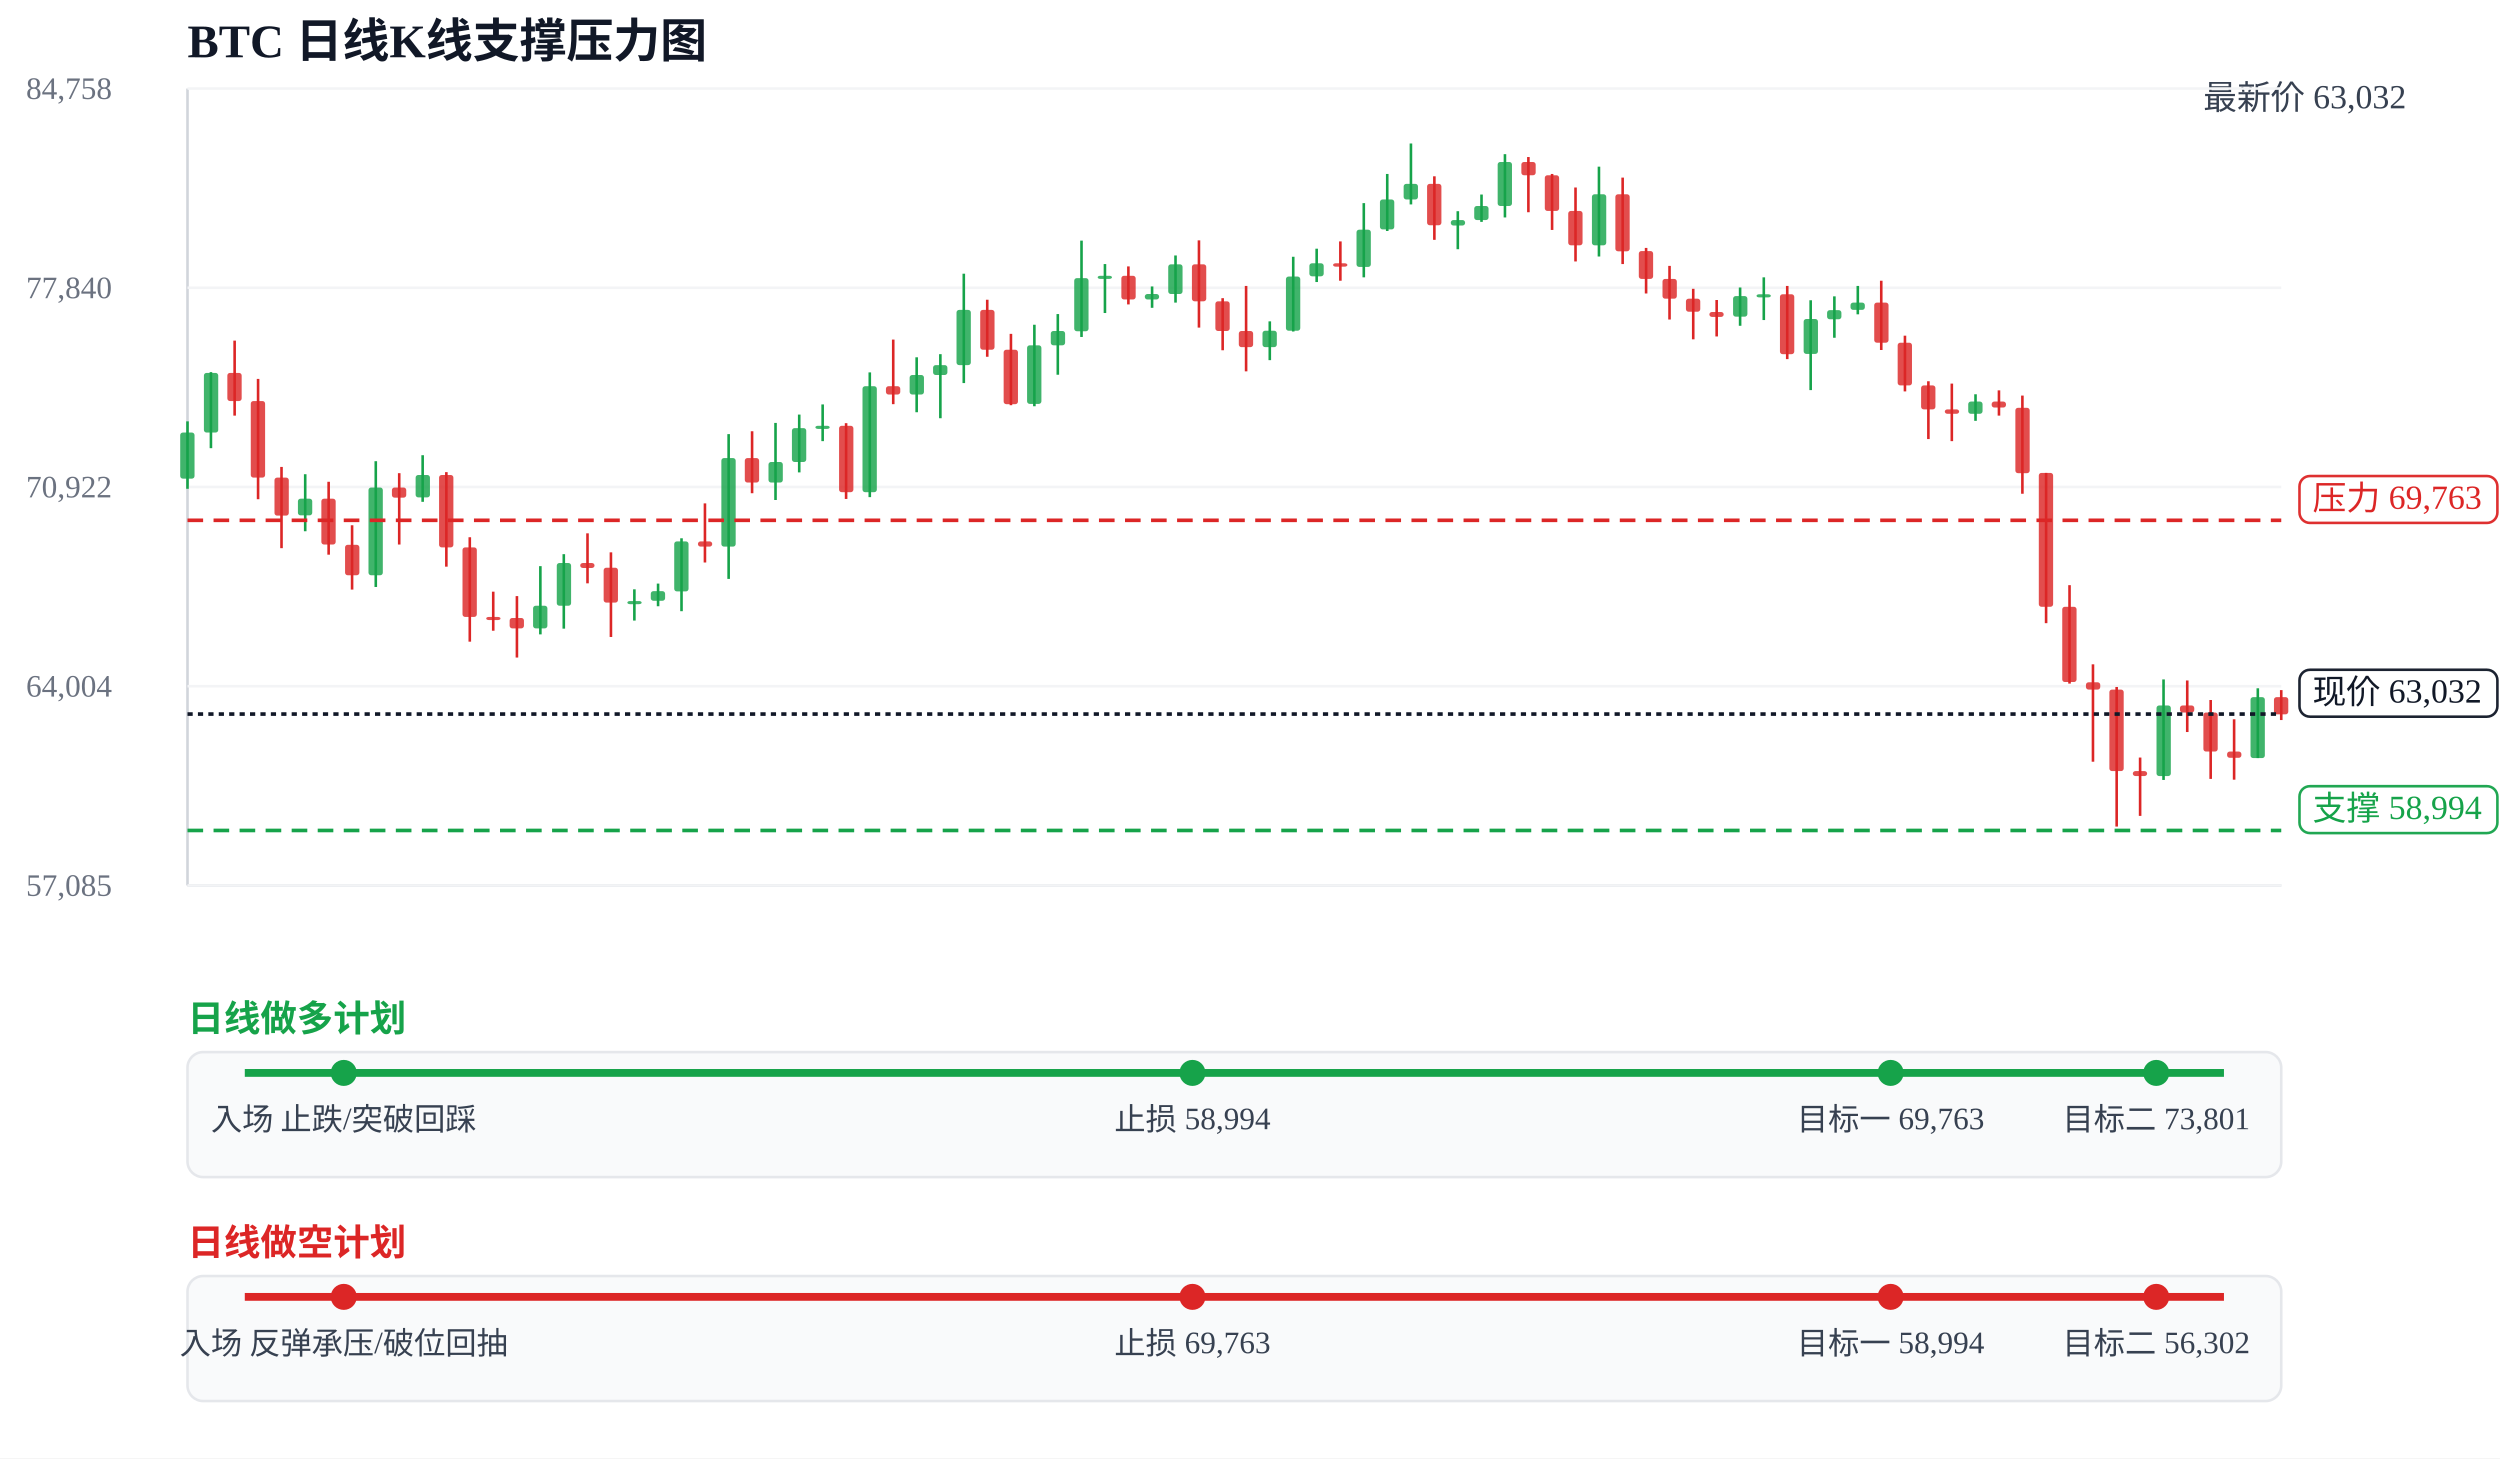
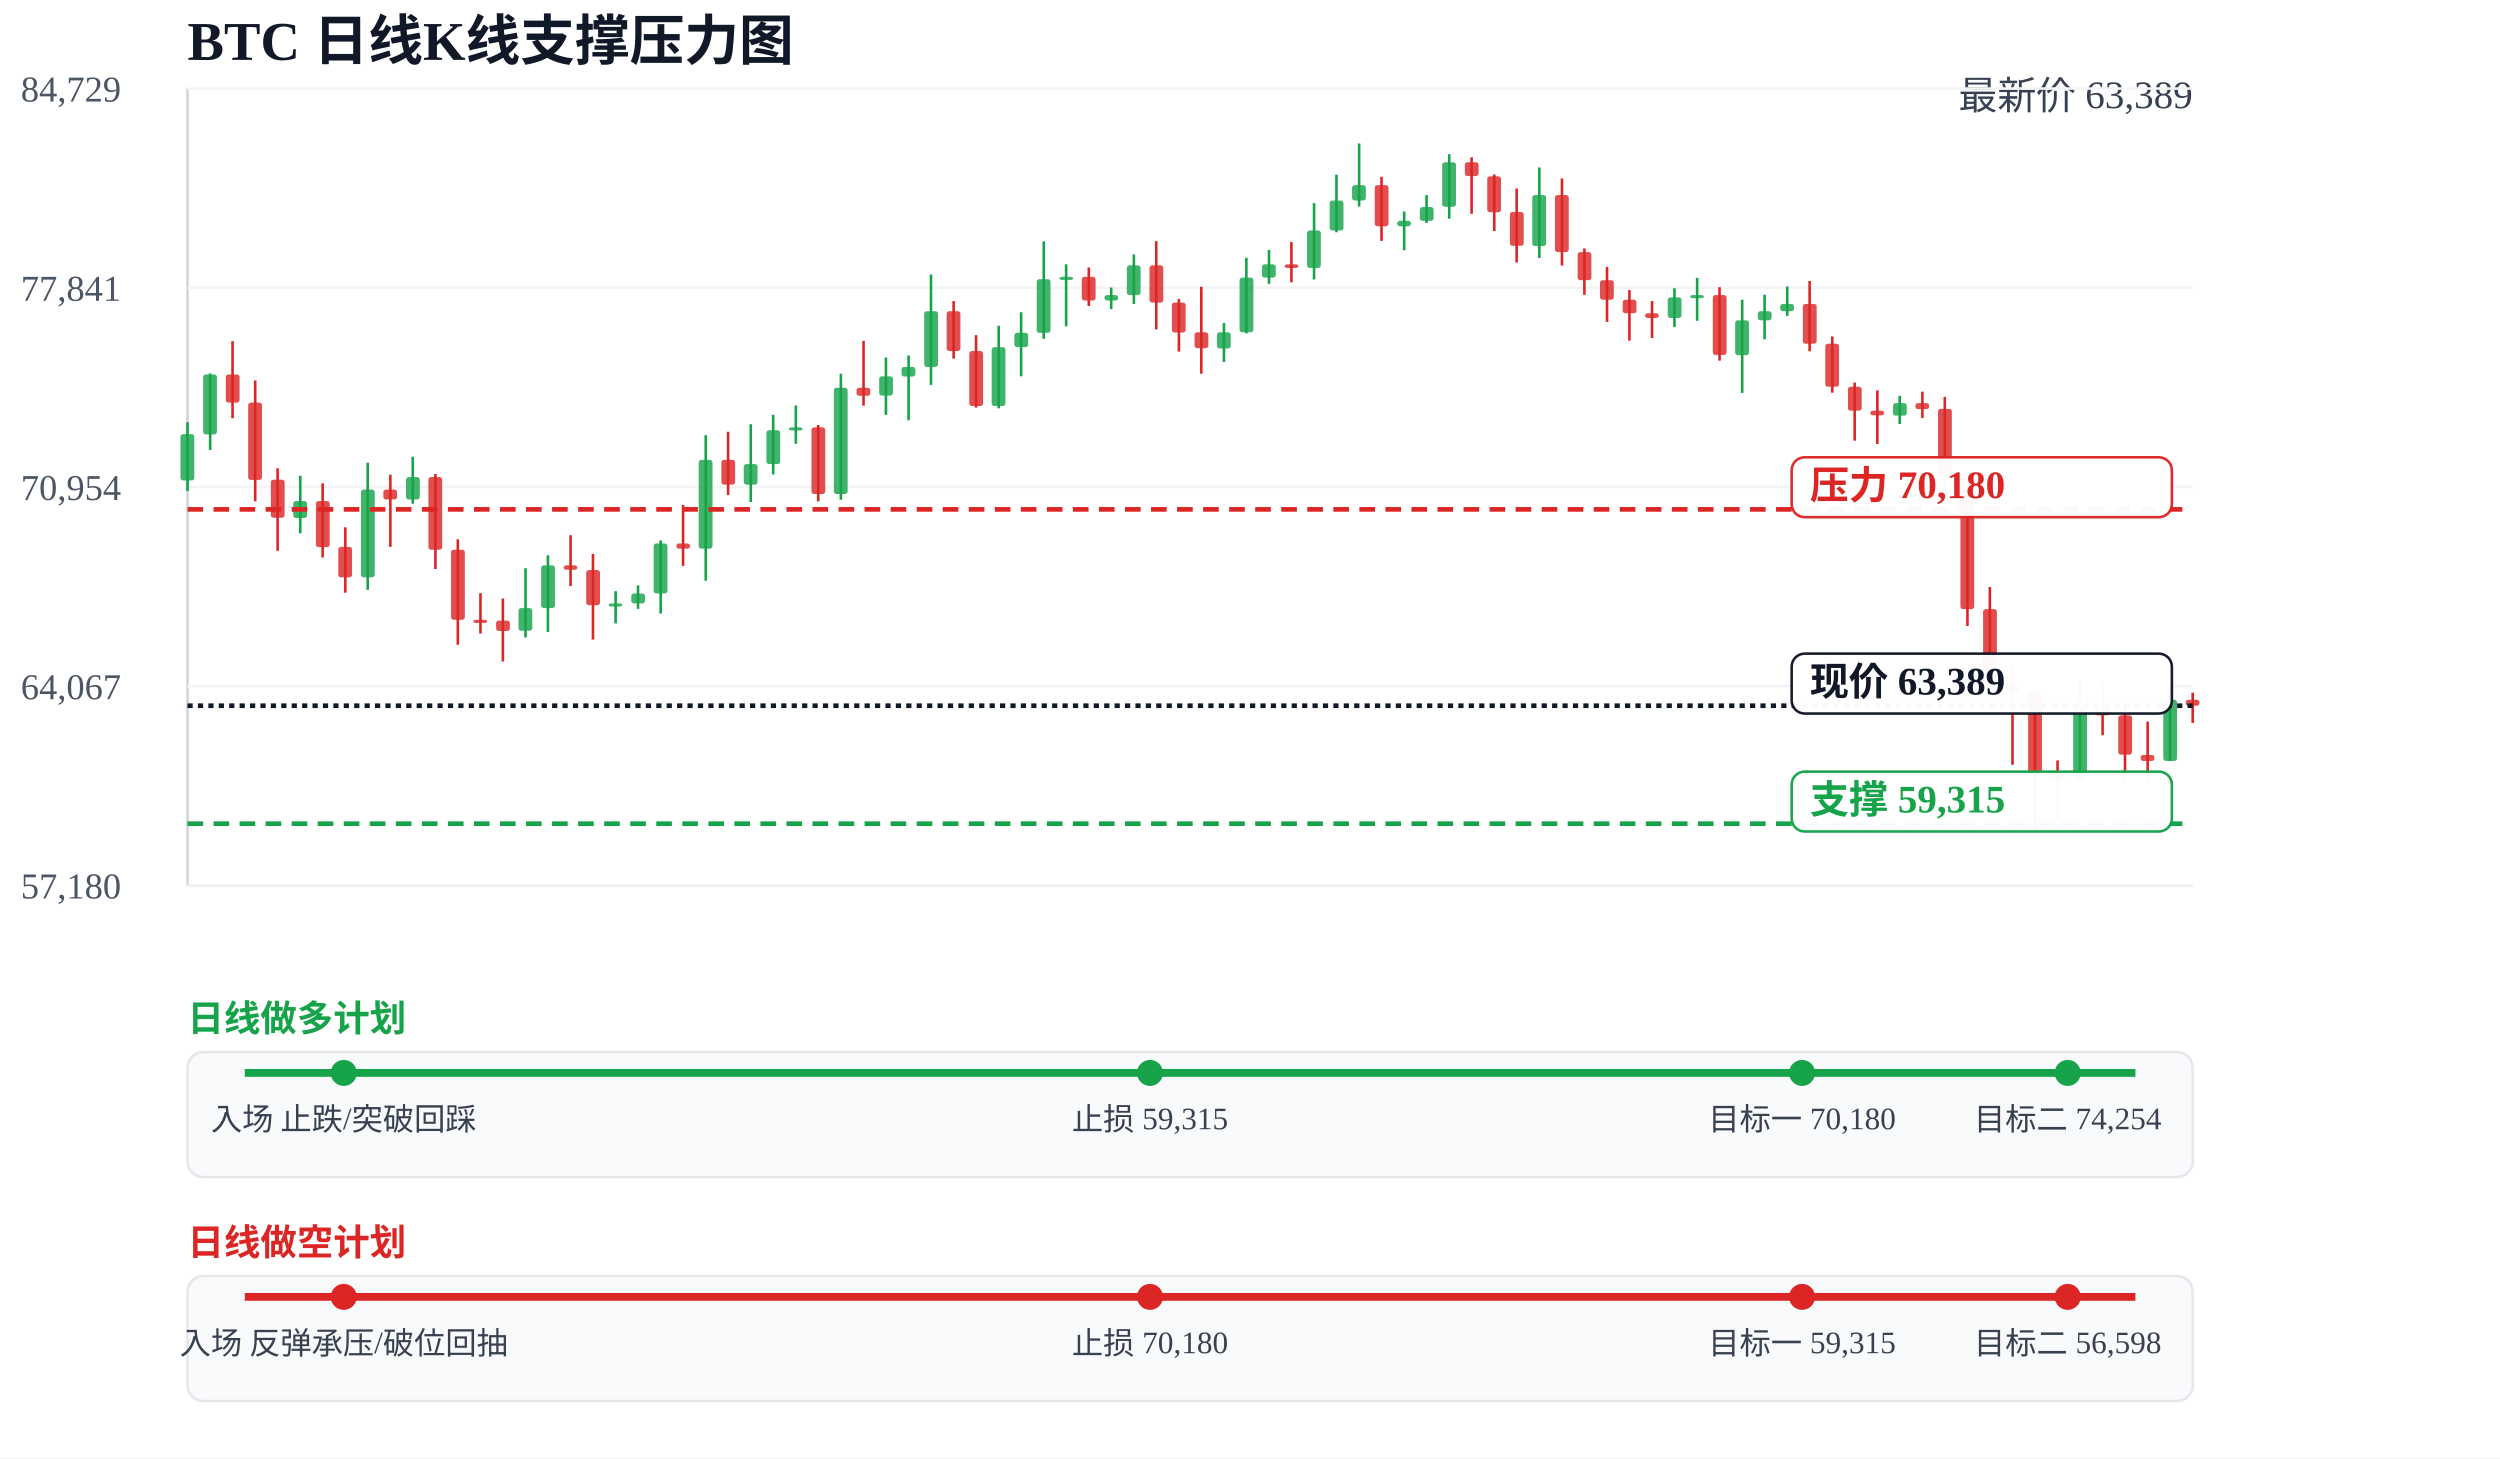
<svg xmlns="http://www.w3.org/2000/svg" width="960" height="560" viewBox="0 0 960 560">
  <rect width="100%" height="100%" fill="#ffffff" />
-   <text x="72" y="22" fill="#111827" font-size="18" font-weight="700">BTC 日线K线支撑压力图</text>
-   <text x="846" y="42" fill="#374151" font-size="13">最新价 63,032</text>
+   <text x="72" y="23" fill="#111827" font-size="21" font-weight="800">BTC 日线K线支撑压力图</text>
+   <text x="842" y="42" fill="#374151" font-size="15" text-anchor="end">最新价 63,389</text>
  <line x1="72" y1="34" x2="72" y2="340" stroke="#d1d5db" />
-   <line x1="72" y1="340" x2="876" y2="340" stroke="#d1d5db" />
-   <line x1="72" y1="340.0" x2="876" y2="340.0" stroke="#f3f4f6" />
-   <text x="10" y="344.0" fill="#6b7280" font-size="12">57,085</text>
-   <line x1="72" y1="263.5" x2="876" y2="263.5" stroke="#f3f4f6" />
-   <text x="10" y="267.5" fill="#6b7280" font-size="12">64,004</text>
-   <line x1="72" y1="187.0" x2="876" y2="187.0" stroke="#f3f4f6" />
-   <text x="10" y="191.0" fill="#6b7280" font-size="12">70,922</text>
-   <line x1="72" y1="110.5" x2="876" y2="110.5" stroke="#f3f4f6" />
-   <text x="10" y="114.5" fill="#6b7280" font-size="12">77,840</text>
-   <line x1="72" y1="34.0" x2="876" y2="34.0" stroke="#f3f4f6" />
-   <text x="10" y="38.0" fill="#6b7280" font-size="12">84,758</text>
-   <line x1="72.0" y1="161.8" x2="72.0" y2="187.7" stroke="#16a34a" stroke-width="1" />
-   <rect x="69.2" y="166.1" width="5.5" height="17.7" fill="#16a34a" opacity="0.82" rx="1" />
-   <line x1="81.0" y1="142.9" x2="81.0" y2="172.1" stroke="#16a34a" stroke-width="1" />
-   <rect x="78.3" y="143.2" width="5.5" height="22.9" fill="#16a34a" opacity="0.82" rx="1" />
-   <line x1="90.1" y1="130.8" x2="90.1" y2="159.6" stroke="#dc2626" stroke-width="1" />
-   <rect x="87.3" y="143.2" width="5.5" height="10.8" fill="#dc2626" opacity="0.82" rx="1" />
-   <line x1="99.1" y1="145.5" x2="99.1" y2="191.7" stroke="#dc2626" stroke-width="1" />
-   <rect x="96.3" y="154.0" width="5.5" height="29.4" fill="#dc2626" opacity="0.82" rx="1" />
-   <line x1="108.1" y1="179.3" x2="108.1" y2="210.5" stroke="#dc2626" stroke-width="1" />
-   <rect x="105.4" y="183.4" width="5.5" height="14.6" fill="#dc2626" opacity="0.82" rx="1" />
-   <line x1="117.2" y1="182.1" x2="117.2" y2="204.0" stroke="#16a34a" stroke-width="1" />
-   <rect x="114.4" y="191.5" width="5.5" height="6.4" fill="#16a34a" opacity="0.82" rx="1" />
-   <line x1="126.2" y1="185.0" x2="126.2" y2="213.0" stroke="#dc2626" stroke-width="1" />
-   <rect x="123.4" y="191.5" width="5.5" height="17.6" fill="#dc2626" opacity="0.82" rx="1" />
-   <line x1="135.2" y1="201.7" x2="135.2" y2="226.4" stroke="#dc2626" stroke-width="1" />
-   <rect x="132.5" y="209.2" width="5.5" height="11.7" fill="#dc2626" opacity="0.82" rx="1" />
-   <line x1="144.3" y1="177.1" x2="144.3" y2="225.4" stroke="#16a34a" stroke-width="1" />
-   <rect x="141.5" y="187.2" width="5.5" height="33.7" fill="#16a34a" opacity="0.82" rx="1" />
-   <line x1="153.3" y1="181.7" x2="153.3" y2="209.1" stroke="#dc2626" stroke-width="1" />
-   <rect x="150.5" y="187.2" width="5.5" height="3.9" fill="#dc2626" opacity="0.82" rx="1" />
-   <line x1="162.3" y1="174.8" x2="162.3" y2="192.7" stroke="#16a34a" stroke-width="1" />
-   <rect x="159.6" y="182.4" width="5.5" height="8.6" fill="#16a34a" opacity="0.82" rx="1" />
-   <line x1="171.4" y1="181.3" x2="171.4" y2="217.6" stroke="#dc2626" stroke-width="1" />
-   <rect x="168.6" y="182.4" width="5.5" height="27.8" fill="#dc2626" opacity="0.82" rx="1" />
-   <line x1="180.4" y1="206.3" x2="180.4" y2="246.4" stroke="#dc2626" stroke-width="1" />
-   <rect x="177.6" y="210.2" width="5.5" height="26.7" fill="#dc2626" opacity="0.82" rx="1" />
-   <line x1="189.4" y1="227.2" x2="189.4" y2="242.2" stroke="#dc2626" stroke-width="1" />
-   <rect x="186.7" y="236.9" width="5.5" height="1.2" fill="#dc2626" opacity="0.82" rx="1" />
-   <line x1="198.5" y1="228.9" x2="198.5" y2="252.5" stroke="#dc2626" stroke-width="1" />
-   <rect x="195.7" y="237.3" width="5.5" height="4.0" fill="#dc2626" opacity="0.82" rx="1" />
-   <line x1="207.5" y1="217.4" x2="207.5" y2="243.6" stroke="#16a34a" stroke-width="1" />
-   <rect x="204.7" y="232.6" width="5.5" height="8.7" fill="#16a34a" opacity="0.82" rx="1" />
-   <line x1="216.5" y1="212.8" x2="216.5" y2="241.4" stroke="#16a34a" stroke-width="1" />
-   <rect x="213.8" y="216.2" width="5.5" height="16.4" fill="#16a34a" opacity="0.82" rx="1" />
-   <line x1="225.6" y1="204.8" x2="225.6" y2="224.0" stroke="#dc2626" stroke-width="1" />
-   <rect x="222.8" y="216.2" width="5.5" height="1.9" fill="#dc2626" opacity="0.82" rx="1" />
-   <line x1="234.6" y1="212.1" x2="234.6" y2="244.6" stroke="#dc2626" stroke-width="1" />
-   <rect x="231.8" y="218.0" width="5.5" height="13.4" fill="#dc2626" opacity="0.82" rx="1" />
-   <line x1="243.6" y1="226.3" x2="243.6" y2="238.3" stroke="#16a34a" stroke-width="1" />
-   <rect x="240.9" y="230.8" width="5.5" height="1.2" fill="#16a34a" opacity="0.82" rx="1" />
-   <line x1="252.7" y1="224.1" x2="252.7" y2="232.8" stroke="#16a34a" stroke-width="1" />
-   <rect x="249.9" y="227.0" width="5.5" height="3.7" fill="#16a34a" opacity="0.82" rx="1" />
-   <line x1="261.7" y1="206.7" x2="261.7" y2="234.7" stroke="#16a34a" stroke-width="1" />
-   <rect x="258.9" y="207.9" width="5.5" height="19.2" fill="#16a34a" opacity="0.82" rx="1" />
-   <line x1="270.7" y1="193.3" x2="270.7" y2="216.0" stroke="#dc2626" stroke-width="1" />
-   <rect x="268.0" y="207.9" width="5.5" height="2.0" fill="#dc2626" opacity="0.82" rx="1" />
-   <line x1="279.8" y1="166.7" x2="279.8" y2="222.3" stroke="#16a34a" stroke-width="1" />
-   <rect x="277.0" y="175.9" width="5.5" height="34.0" fill="#16a34a" opacity="0.82" rx="1" />
-   <line x1="288.8" y1="165.6" x2="288.8" y2="189.4" stroke="#dc2626" stroke-width="1" />
-   <rect x="286.0" y="175.9" width="5.5" height="9.4" fill="#dc2626" opacity="0.82" rx="1" />
-   <line x1="297.8" y1="162.4" x2="297.8" y2="192.0" stroke="#16a34a" stroke-width="1" />
-   <rect x="295.1" y="177.4" width="5.5" height="7.9" fill="#16a34a" opacity="0.82" rx="1" />
-   <line x1="306.9" y1="159.2" x2="306.9" y2="181.4" stroke="#16a34a" stroke-width="1" />
-   <rect x="304.1" y="164.4" width="5.5" height="13.0" fill="#16a34a" opacity="0.82" rx="1" />
-   <line x1="315.9" y1="155.3" x2="315.9" y2="169.4" stroke="#16a34a" stroke-width="1" />
-   <rect x="313.1" y="163.5" width="5.5" height="1.2" fill="#16a34a" opacity="0.82" rx="1" />
-   <line x1="324.9" y1="162.5" x2="324.9" y2="191.6" stroke="#dc2626" stroke-width="1" />
-   <rect x="322.2" y="163.5" width="5.5" height="25.5" fill="#dc2626" opacity="0.82" rx="1" />
-   <line x1="334.0" y1="143.0" x2="334.0" y2="190.9" stroke="#16a34a" stroke-width="1" />
-   <rect x="331.2" y="148.3" width="5.5" height="40.7" fill="#16a34a" opacity="0.82" rx="1" />
-   <line x1="343.0" y1="130.4" x2="343.0" y2="155.2" stroke="#dc2626" stroke-width="1" />
-   <rect x="340.2" y="148.3" width="5.5" height="3.2" fill="#dc2626" opacity="0.82" rx="1" />
-   <line x1="352.0" y1="137.2" x2="352.0" y2="158.3" stroke="#16a34a" stroke-width="1" />
-   <rect x="349.3" y="144.0" width="5.5" height="7.5" fill="#16a34a" opacity="0.82" rx="1" />
-   <line x1="361.1" y1="136.0" x2="361.1" y2="160.6" stroke="#16a34a" stroke-width="1" />
-   <rect x="358.3" y="140.2" width="5.5" height="3.8" fill="#16a34a" opacity="0.82" rx="1" />
-   <line x1="370.1" y1="105.1" x2="370.1" y2="147.1" stroke="#16a34a" stroke-width="1" />
-   <rect x="367.3" y="119.0" width="5.5" height="21.2" fill="#16a34a" opacity="0.82" rx="1" />
-   <line x1="379.1" y1="115.1" x2="379.1" y2="137.0" stroke="#dc2626" stroke-width="1" />
-   <rect x="376.4" y="119.0" width="5.5" height="15.3" fill="#dc2626" opacity="0.82" rx="1" />
-   <line x1="388.2" y1="128.2" x2="388.2" y2="155.6" stroke="#dc2626" stroke-width="1" />
-   <rect x="385.4" y="134.3" width="5.5" height="20.9" fill="#dc2626" opacity="0.82" rx="1" />
-   <line x1="397.2" y1="124.7" x2="397.2" y2="156.0" stroke="#16a34a" stroke-width="1" />
-   <rect x="394.4" y="132.6" width="5.5" height="22.5" fill="#16a34a" opacity="0.82" rx="1" />
-   <line x1="406.2" y1="120.6" x2="406.2" y2="143.9" stroke="#16a34a" stroke-width="1" />
-   <rect x="403.5" y="127.1" width="5.5" height="5.5" fill="#16a34a" opacity="0.82" rx="1" />
-   <line x1="415.3" y1="92.4" x2="415.3" y2="129.4" stroke="#16a34a" stroke-width="1" />
-   <rect x="412.5" y="106.8" width="5.5" height="20.4" fill="#16a34a" opacity="0.82" rx="1" />
-   <line x1="424.3" y1="101.4" x2="424.3" y2="120.2" stroke="#16a34a" stroke-width="1" />
-   <rect x="421.5" y="105.9" width="5.5" height="1.2" fill="#16a34a" opacity="0.82" rx="1" />
-   <line x1="433.3" y1="102.3" x2="433.3" y2="116.9" stroke="#dc2626" stroke-width="1" />
-   <rect x="430.6" y="105.9" width="5.5" height="9.1" fill="#dc2626" opacity="0.82" rx="1" />
-   <line x1="442.4" y1="110.0" x2="442.4" y2="118.2" stroke="#16a34a" stroke-width="1" />
-   <rect x="439.6" y="112.9" width="5.5" height="2.1" fill="#16a34a" opacity="0.82" rx="1" />
-   <line x1="451.4" y1="98.1" x2="451.4" y2="116.2" stroke="#16a34a" stroke-width="1" />
-   <rect x="448.6" y="101.5" width="5.5" height="11.4" fill="#16a34a" opacity="0.82" rx="1" />
-   <line x1="460.4" y1="92.3" x2="460.4" y2="125.8" stroke="#dc2626" stroke-width="1" />
-   <rect x="457.7" y="101.5" width="5.5" height="14.2" fill="#dc2626" opacity="0.82" rx="1" />
-   <line x1="469.5" y1="114.5" x2="469.5" y2="134.5" stroke="#dc2626" stroke-width="1" />
-   <rect x="466.7" y="115.7" width="5.5" height="11.4" fill="#dc2626" opacity="0.82" rx="1" />
-   <line x1="478.5" y1="109.8" x2="478.5" y2="142.6" stroke="#dc2626" stroke-width="1" />
-   <rect x="475.7" y="127.1" width="5.5" height="6.2" fill="#dc2626" opacity="0.82" rx="1" />
-   <line x1="487.6" y1="123.4" x2="487.6" y2="138.3" stroke="#16a34a" stroke-width="1" />
-   <rect x="484.8" y="127.0" width="5.5" height="6.3" fill="#16a34a" opacity="0.82" rx="1" />
-   <line x1="496.6" y1="98.6" x2="496.6" y2="127.3" stroke="#16a34a" stroke-width="1" />
-   <rect x="493.8" y="106.2" width="5.5" height="20.8" fill="#16a34a" opacity="0.82" rx="1" />
-   <line x1="505.6" y1="95.5" x2="505.6" y2="108.3" stroke="#16a34a" stroke-width="1" />
-   <rect x="502.8" y="101.1" width="5.5" height="5.0" fill="#16a34a" opacity="0.82" rx="1" />
-   <line x1="514.7" y1="92.7" x2="514.7" y2="107.8" stroke="#dc2626" stroke-width="1" />
-   <rect x="511.9" y="101.1" width="5.5" height="1.3" fill="#dc2626" opacity="0.82" rx="1" />
-   <line x1="523.7" y1="78.0" x2="523.7" y2="106.5" stroke="#16a34a" stroke-width="1" />
-   <rect x="520.9" y="88.2" width="5.5" height="14.3" fill="#16a34a" opacity="0.82" rx="1" />
-   <line x1="532.7" y1="66.8" x2="532.7" y2="88.7" stroke="#16a34a" stroke-width="1" />
-   <rect x="529.9" y="76.6" width="5.5" height="11.5" fill="#16a34a" opacity="0.82" rx="1" />
-   <line x1="541.8" y1="55.1" x2="541.8" y2="78.5" stroke="#16a34a" stroke-width="1" />
-   <rect x="539.0" y="70.6" width="5.5" height="6.0" fill="#16a34a" opacity="0.82" rx="1" />
-   <line x1="550.8" y1="67.7" x2="550.8" y2="92.1" stroke="#dc2626" stroke-width="1" />
-   <rect x="548.0" y="70.6" width="5.5" height="15.9" fill="#dc2626" opacity="0.82" rx="1" />
-   <line x1="559.8" y1="81.1" x2="559.8" y2="95.7" stroke="#16a34a" stroke-width="1" />
-   <rect x="557.1" y="84.5" width="5.5" height="2.1" fill="#16a34a" opacity="0.82" rx="1" />
-   <line x1="568.9" y1="74.7" x2="568.9" y2="85.2" stroke="#16a34a" stroke-width="1" />
-   <rect x="566.1" y="79.1" width="5.5" height="5.4" fill="#16a34a" opacity="0.82" rx="1" />
-   <line x1="577.9" y1="59.2" x2="577.9" y2="83.5" stroke="#16a34a" stroke-width="1" />
-   <rect x="575.1" y="62.2" width="5.5" height="16.9" fill="#16a34a" opacity="0.82" rx="1" />
-   <line x1="586.9" y1="60.3" x2="586.9" y2="81.5" stroke="#dc2626" stroke-width="1" />
-   <rect x="584.2" y="62.2" width="5.5" height="5.1" fill="#dc2626" opacity="0.82" rx="1" />
-   <line x1="596.0" y1="66.8" x2="596.0" y2="88.3" stroke="#dc2626" stroke-width="1" />
-   <rect x="593.2" y="67.3" width="5.5" height="13.7" fill="#dc2626" opacity="0.82" rx="1" />
-   <line x1="605.0" y1="72.0" x2="605.0" y2="100.4" stroke="#dc2626" stroke-width="1" />
-   <rect x="602.2" y="81.0" width="5.5" height="13.2" fill="#dc2626" opacity="0.82" rx="1" />
-   <line x1="614.0" y1="64.0" x2="614.0" y2="98.5" stroke="#16a34a" stroke-width="1" />
-   <rect x="611.3" y="74.6" width="5.5" height="19.6" fill="#16a34a" opacity="0.82" rx="1" />
-   <line x1="623.1" y1="68.2" x2="623.1" y2="101.4" stroke="#dc2626" stroke-width="1" />
-   <rect x="620.3" y="74.6" width="5.5" height="21.9" fill="#dc2626" opacity="0.82" rx="1" />
-   <line x1="632.1" y1="95.2" x2="632.1" y2="112.7" stroke="#dc2626" stroke-width="1" />
-   <rect x="629.3" y="96.4" width="5.5" height="10.7" fill="#dc2626" opacity="0.82" rx="1" />
-   <line x1="641.1" y1="102.1" x2="641.1" y2="122.7" stroke="#dc2626" stroke-width="1" />
-   <rect x="638.4" y="107.1" width="5.5" height="7.6" fill="#dc2626" opacity="0.82" rx="1" />
-   <line x1="650.2" y1="110.9" x2="650.2" y2="130.3" stroke="#dc2626" stroke-width="1" />
-   <rect x="647.4" y="114.7" width="5.5" height="5.0" fill="#dc2626" opacity="0.82" rx="1" />
-   <line x1="659.2" y1="115.2" x2="659.2" y2="129.2" stroke="#dc2626" stroke-width="1" />
-   <rect x="656.4" y="119.8" width="5.5" height="1.9" fill="#dc2626" opacity="0.82" rx="1" />
-   <line x1="668.2" y1="110.4" x2="668.2" y2="125.1" stroke="#16a34a" stroke-width="1" />
-   <rect x="665.5" y="113.7" width="5.5" height="7.9" fill="#16a34a" opacity="0.82" rx="1" />
-   <line x1="677.3" y1="106.5" x2="677.3" y2="122.9" stroke="#16a34a" stroke-width="1" />
-   <rect x="674.5" y="113.0" width="5.5" height="1.2" fill="#16a34a" opacity="0.82" rx="1" />
-   <line x1="686.3" y1="109.8" x2="686.3" y2="137.9" stroke="#dc2626" stroke-width="1" />
-   <rect x="683.5" y="113.0" width="5.5" height="23.0" fill="#dc2626" opacity="0.82" rx="1" />
-   <line x1="695.3" y1="115.3" x2="695.3" y2="149.8" stroke="#16a34a" stroke-width="1" />
-   <rect x="692.6" y="122.5" width="5.5" height="13.4" fill="#16a34a" opacity="0.82" rx="1" />
-   <line x1="704.4" y1="113.8" x2="704.4" y2="129.7" stroke="#16a34a" stroke-width="1" />
-   <rect x="701.6" y="119.1" width="5.5" height="3.5" fill="#16a34a" opacity="0.82" rx="1" />
-   <line x1="713.4" y1="109.8" x2="713.4" y2="120.7" stroke="#16a34a" stroke-width="1" />
-   <rect x="710.6" y="116.2" width="5.5" height="2.8" fill="#16a34a" opacity="0.82" rx="1" />
-   <line x1="722.4" y1="107.8" x2="722.4" y2="134.4" stroke="#dc2626" stroke-width="1" />
-   <rect x="719.7" y="116.2" width="5.5" height="15.4" fill="#dc2626" opacity="0.82" rx="1" />
-   <line x1="731.5" y1="128.9" x2="731.5" y2="150.3" stroke="#dc2626" stroke-width="1" />
-   <rect x="728.7" y="131.6" width="5.5" height="16.4" fill="#dc2626" opacity="0.82" rx="1" />
-   <line x1="740.5" y1="146.4" x2="740.5" y2="168.6" stroke="#dc2626" stroke-width="1" />
-   <rect x="737.7" y="148.0" width="5.5" height="9.2" fill="#dc2626" opacity="0.82" rx="1" />
-   <line x1="749.5" y1="147.3" x2="749.5" y2="169.4" stroke="#dc2626" stroke-width="1" />
-   <rect x="746.8" y="157.2" width="5.5" height="1.7" fill="#dc2626" opacity="0.82" rx="1" />
-   <line x1="758.6" y1="151.4" x2="758.6" y2="161.6" stroke="#16a34a" stroke-width="1" />
-   <rect x="755.8" y="154.2" width="5.5" height="4.7" fill="#16a34a" opacity="0.82" rx="1" />
-   <line x1="767.6" y1="149.9" x2="767.6" y2="159.6" stroke="#dc2626" stroke-width="1" />
-   <rect x="764.8" y="154.2" width="5.5" height="2.3" fill="#dc2626" opacity="0.82" rx="1" />
-   <line x1="776.6" y1="151.9" x2="776.6" y2="189.6" stroke="#dc2626" stroke-width="1" />
-   <rect x="773.9" y="156.6" width="5.5" height="25.1" fill="#dc2626" opacity="0.82" rx="1" />
-   <line x1="785.7" y1="181.6" x2="785.7" y2="239.3" stroke="#dc2626" stroke-width="1" />
-   <rect x="782.9" y="181.6" width="5.5" height="51.4" fill="#dc2626" opacity="0.82" rx="1" />
-   <line x1="794.7" y1="224.7" x2="794.7" y2="262.5" stroke="#dc2626" stroke-width="1" />
-   <rect x="791.9" y="233.0" width="5.5" height="28.9" fill="#dc2626" opacity="0.82" rx="1" />
-   <line x1="803.7" y1="255.1" x2="803.7" y2="292.5" stroke="#dc2626" stroke-width="1" />
-   <rect x="801.0" y="262.0" width="5.5" height="2.8" fill="#dc2626" opacity="0.82" rx="1" />
-   <line x1="812.8" y1="263.8" x2="812.8" y2="317.4" stroke="#dc2626" stroke-width="1" />
-   <rect x="810.0" y="264.8" width="5.5" height="31.3" fill="#dc2626" opacity="0.82" rx="1" />
-   <line x1="821.8" y1="290.9" x2="821.8" y2="313.3" stroke="#dc2626" stroke-width="1" />
-   <rect x="819.0" y="296.1" width="5.5" height="1.9" fill="#dc2626" opacity="0.82" rx="1" />
-   <line x1="830.8" y1="260.9" x2="830.8" y2="299.5" stroke="#16a34a" stroke-width="1" />
-   <rect x="828.1" y="270.9" width="5.5" height="27.1" fill="#16a34a" opacity="0.82" rx="1" />
-   <line x1="839.9" y1="261.3" x2="839.9" y2="281.1" stroke="#dc2626" stroke-width="1" />
-   <rect x="837.1" y="270.9" width="5.5" height="2.7" fill="#dc2626" opacity="0.82" rx="1" />
-   <line x1="848.9" y1="268.8" x2="848.9" y2="299.1" stroke="#dc2626" stroke-width="1" />
-   <rect x="846.1" y="273.6" width="5.5" height="15.0" fill="#dc2626" opacity="0.82" rx="1" />
-   <line x1="857.9" y1="276.2" x2="857.9" y2="299.4" stroke="#dc2626" stroke-width="1" />
-   <rect x="855.2" y="288.6" width="5.5" height="2.4" fill="#dc2626" opacity="0.82" rx="1" />
-   <line x1="867.0" y1="264.3" x2="867.0" y2="291.1" stroke="#16a34a" stroke-width="1" />
-   <rect x="864.2" y="267.7" width="5.5" height="23.4" fill="#16a34a" opacity="0.82" rx="1" />
-   <line x1="876.0" y1="265.0" x2="876.0" y2="276.5" stroke="#dc2626" stroke-width="1" />
-   <rect x="873.2" y="267.7" width="5.5" height="6.6" fill="#dc2626" opacity="0.82" rx="1" />
-   <line x1="72" y1="318.9" x2="876" y2="318.9" stroke="#16a34a" stroke-width="1.4" stroke-dasharray="6 4" />
-   <rect x="883" y="301.9" width="76" height="18" rx="4" fill="#ffffff" stroke="#16a34a" opacity="0.95" />
-   <text x="888" y="314.9" fill="#16a34a" font-size="13">支撑 58,994</text>
-   <line x1="72" y1="199.8" x2="876" y2="199.8" stroke="#dc2626" stroke-width="1.4" stroke-dasharray="6 4" />
-   <rect x="883" y="182.8" width="76" height="18" rx="4" fill="#ffffff" stroke="#dc2626" opacity="0.95" />
-   <text x="888" y="195.8" fill="#dc2626" font-size="13">压力 69,763</text>
-   <line x1="72" y1="274.2" x2="876" y2="274.2" stroke="#111827" stroke-width="1.4" stroke-dasharray="2 2" />
-   <rect x="883" y="257.2" width="76" height="18" rx="4" fill="#ffffff" stroke="#111827" opacity="0.95" />
-   <text x="888" y="270.2" fill="#111827" font-size="13">现价 63,032</text>
+   <line x1="72" y1="340" x2="842" y2="340" stroke="#d1d5db" />
+   <line x1="72" y1="340.0" x2="842" y2="340.0" stroke="#f3f4f6" />
+   <text x="8" y="345.0" fill="#4b5563" font-size="14">57,180</text>
+   <line x1="72" y1="263.5" x2="842" y2="263.5" stroke="#f3f4f6" />
+   <text x="8" y="268.5" fill="#4b5563" font-size="14">64,067</text>
+   <line x1="72" y1="187.0" x2="842" y2="187.0" stroke="#f3f4f6" />
+   <text x="8" y="192.0" fill="#4b5563" font-size="14">70,954</text>
+   <line x1="72" y1="110.5" x2="842" y2="110.5" stroke="#f3f4f6" />
+   <text x="8" y="115.5" fill="#4b5563" font-size="14">77,841</text>
+   <line x1="72" y1="34.0" x2="842" y2="34.0" stroke="#f3f4f6" />
+   <text x="8" y="39.0" fill="#4b5563" font-size="14">84,729</text>
+   <line x1="72.0" y1="162.1" x2="72.0" y2="188.5" stroke="#16a34a" stroke-width="1" />
+   <rect x="69.3" y="166.7" width="5.3" height="17.8" fill="#16a34a" opacity="0.82" rx="1" />
+   <line x1="80.7" y1="143.4" x2="80.7" y2="172.8" stroke="#16a34a" stroke-width="1" />
+   <rect x="78.0" y="143.8" width="5.3" height="23.0" fill="#16a34a" opacity="0.82" rx="1" />
+   <line x1="89.3" y1="131.0" x2="89.3" y2="160.6" stroke="#dc2626" stroke-width="1" />
+   <rect x="86.7" y="143.8" width="5.3" height="10.8" fill="#dc2626" opacity="0.82" rx="1" />
+   <line x1="98.0" y1="146.1" x2="98.0" y2="192.5" stroke="#dc2626" stroke-width="1" />
+   <rect x="95.3" y="154.6" width="5.3" height="29.7" fill="#dc2626" opacity="0.82" rx="1" />
+   <line x1="106.6" y1="179.8" x2="106.6" y2="211.5" stroke="#dc2626" stroke-width="1" />
+   <rect x="104.0" y="184.2" width="5.3" height="14.6" fill="#dc2626" opacity="0.82" rx="1" />
+   <line x1="115.3" y1="182.7" x2="115.3" y2="204.8" stroke="#16a34a" stroke-width="1" />
+   <rect x="112.6" y="192.4" width="5.3" height="6.5" fill="#16a34a" opacity="0.82" rx="1" />
+   <line x1="123.9" y1="185.6" x2="123.9" y2="214.1" stroke="#dc2626" stroke-width="1" />
+   <rect x="121.3" y="192.4" width="5.3" height="17.7" fill="#dc2626" opacity="0.82" rx="1" />
+   <line x1="132.6" y1="202.5" x2="132.6" y2="227.6" stroke="#dc2626" stroke-width="1" />
+   <rect x="129.9" y="210.0" width="5.3" height="11.7" fill="#dc2626" opacity="0.82" rx="1" />
+   <line x1="141.2" y1="177.7" x2="141.2" y2="226.5" stroke="#16a34a" stroke-width="1" />
+   <rect x="138.6" y="188.0" width="5.3" height="33.7" fill="#16a34a" opacity="0.82" rx="1" />
+   <line x1="149.9" y1="182.3" x2="149.9" y2="210.0" stroke="#dc2626" stroke-width="1" />
+   <rect x="147.2" y="188.0" width="5.3" height="3.8" fill="#dc2626" opacity="0.82" rx="1" />
+   <line x1="158.5" y1="175.4" x2="158.5" y2="193.4" stroke="#16a34a" stroke-width="1" />
+   <rect x="155.9" y="183.2" width="5.3" height="8.6" fill="#16a34a" opacity="0.82" rx="1" />
+   <line x1="167.2" y1="182.0" x2="167.2" y2="218.5" stroke="#dc2626" stroke-width="1" />
+   <rect x="164.5" y="183.2" width="5.3" height="27.9" fill="#dc2626" opacity="0.82" rx="1" />
+   <line x1="175.8" y1="207.1" x2="175.8" y2="247.6" stroke="#dc2626" stroke-width="1" />
+   <rect x="173.2" y="211.1" width="5.3" height="26.9" fill="#dc2626" opacity="0.82" rx="1" />
+   <line x1="184.5" y1="227.8" x2="184.5" y2="243.3" stroke="#dc2626" stroke-width="1" />
+   <rect x="181.8" y="238.0" width="5.3" height="1.2" fill="#dc2626" opacity="0.82" rx="1" />
+   <line x1="193.1" y1="229.8" x2="193.1" y2="254.0" stroke="#dc2626" stroke-width="1" />
+   <rect x="190.5" y="238.3" width="5.3" height="4.0" fill="#dc2626" opacity="0.82" rx="1" />
+   <line x1="201.8" y1="218.2" x2="201.8" y2="244.8" stroke="#16a34a" stroke-width="1" />
+   <rect x="199.1" y="233.5" width="5.3" height="8.7" fill="#16a34a" opacity="0.82" rx="1" />
+   <line x1="210.4" y1="213.2" x2="210.4" y2="242.7" stroke="#16a34a" stroke-width="1" />
+   <rect x="207.8" y="217.1" width="5.3" height="16.4" fill="#16a34a" opacity="0.82" rx="1" />
+   <line x1="219.1" y1="205.5" x2="219.1" y2="225.0" stroke="#dc2626" stroke-width="1" />
+   <rect x="216.4" y="217.1" width="5.3" height="1.7" fill="#dc2626" opacity="0.82" rx="1" />
+   <line x1="227.7" y1="212.7" x2="227.7" y2="245.6" stroke="#dc2626" stroke-width="1" />
+   <rect x="225.1" y="218.9" width="5.3" height="13.5" fill="#dc2626" opacity="0.82" rx="1" />
+   <line x1="236.4" y1="227.0" x2="236.4" y2="239.4" stroke="#16a34a" stroke-width="1" />
+   <rect x="233.7" y="231.7" width="5.3" height="1.2" fill="#16a34a" opacity="0.82" rx="1" />
+   <line x1="245.0" y1="224.8" x2="245.0" y2="233.8" stroke="#16a34a" stroke-width="1" />
+   <rect x="242.4" y="227.9" width="5.3" height="3.8" fill="#16a34a" opacity="0.82" rx="1" />
+   <line x1="253.7" y1="207.5" x2="253.7" y2="235.6" stroke="#16a34a" stroke-width="1" />
+   <rect x="251.0" y="208.7" width="5.3" height="19.2" fill="#16a34a" opacity="0.82" rx="1" />
+   <line x1="262.3" y1="193.9" x2="262.3" y2="217.3" stroke="#dc2626" stroke-width="1" />
+   <rect x="259.7" y="208.7" width="5.3" height="2.0" fill="#dc2626" opacity="0.82" rx="1" />
+   <line x1="271.0" y1="167.1" x2="271.0" y2="223.0" stroke="#16a34a" stroke-width="1" />
+   <rect x="268.3" y="176.6" width="5.3" height="34.1" fill="#16a34a" opacity="0.82" rx="1" />
+   <line x1="279.6" y1="165.8" x2="279.6" y2="190.1" stroke="#dc2626" stroke-width="1" />
+   <rect x="277.0" y="176.6" width="5.3" height="9.5" fill="#dc2626" opacity="0.82" rx="1" />
+   <line x1="288.3" y1="162.9" x2="288.3" y2="192.8" stroke="#16a34a" stroke-width="1" />
+   <rect x="285.6" y="178.2" width="5.3" height="7.9" fill="#16a34a" opacity="0.82" rx="1" />
+   <line x1="296.9" y1="159.3" x2="296.9" y2="182.2" stroke="#16a34a" stroke-width="1" />
+   <rect x="294.3" y="165.2" width="5.3" height="13.0" fill="#16a34a" opacity="0.82" rx="1" />
+   <line x1="305.6" y1="155.7" x2="305.6" y2="170.4" stroke="#16a34a" stroke-width="1" />
+   <rect x="302.9" y="164.1" width="5.3" height="1.2" fill="#16a34a" opacity="0.82" rx="1" />
+   <line x1="314.2" y1="163.2" x2="314.2" y2="192.5" stroke="#dc2626" stroke-width="1" />
+   <rect x="311.6" y="164.1" width="5.3" height="25.6" fill="#dc2626" opacity="0.82" rx="1" />
+   <line x1="322.9" y1="143.5" x2="322.9" y2="191.9" stroke="#16a34a" stroke-width="1" />
+   <rect x="320.2" y="148.9" width="5.3" height="40.8" fill="#16a34a" opacity="0.82" rx="1" />
+   <line x1="331.6" y1="130.9" x2="331.6" y2="155.8" stroke="#dc2626" stroke-width="1" />
+   <rect x="328.9" y="148.9" width="5.3" height="3.1" fill="#dc2626" opacity="0.82" rx="1" />
+   <line x1="340.2" y1="137.3" x2="340.2" y2="159.3" stroke="#16a34a" stroke-width="1" />
+   <rect x="337.6" y="144.5" width="5.3" height="7.4" fill="#16a34a" opacity="0.82" rx="1" />
+   <line x1="348.9" y1="136.5" x2="348.9" y2="161.4" stroke="#16a34a" stroke-width="1" />
+   <rect x="346.2" y="140.9" width="5.3" height="3.7" fill="#16a34a" opacity="0.82" rx="1" />
+   <line x1="357.5" y1="105.4" x2="357.5" y2="147.8" stroke="#16a34a" stroke-width="1" />
+   <rect x="354.9" y="119.5" width="5.3" height="21.4" fill="#16a34a" opacity="0.82" rx="1" />
+   <line x1="366.2" y1="115.6" x2="366.2" y2="137.7" stroke="#dc2626" stroke-width="1" />
+   <rect x="363.5" y="119.5" width="5.3" height="15.3" fill="#dc2626" opacity="0.82" rx="1" />
+   <line x1="374.8" y1="128.7" x2="374.8" y2="156.5" stroke="#dc2626" stroke-width="1" />
+   <rect x="372.2" y="134.8" width="5.3" height="21.1" fill="#dc2626" opacity="0.82" rx="1" />
+   <line x1="383.5" y1="125.1" x2="383.5" y2="156.8" stroke="#16a34a" stroke-width="1" />
+   <rect x="380.8" y="133.3" width="5.3" height="22.6" fill="#16a34a" opacity="0.82" rx="1" />
+   <line x1="392.1" y1="119.9" x2="392.1" y2="144.5" stroke="#16a34a" stroke-width="1" />
+   <rect x="389.5" y="127.8" width="5.3" height="5.5" fill="#16a34a" opacity="0.82" rx="1" />
+   <line x1="400.8" y1="92.7" x2="400.8" y2="130.1" stroke="#16a34a" stroke-width="1" />
+   <rect x="398.1" y="107.2" width="5.3" height="20.6" fill="#16a34a" opacity="0.82" rx="1" />
+   <line x1="409.4" y1="101.5" x2="409.4" y2="125.3" stroke="#16a34a" stroke-width="1" />
+   <rect x="406.8" y="106.3" width="5.3" height="1.2" fill="#16a34a" opacity="0.82" rx="1" />
+   <line x1="418.1" y1="102.7" x2="418.1" y2="117.5" stroke="#dc2626" stroke-width="1" />
+   <rect x="415.4" y="106.3" width="5.3" height="9.1" fill="#dc2626" opacity="0.82" rx="1" />
+   <line x1="426.7" y1="110.4" x2="426.7" y2="118.7" stroke="#16a34a" stroke-width="1" />
+   <rect x="424.1" y="113.3" width="5.3" height="2.1" fill="#16a34a" opacity="0.82" rx="1" />
+   <line x1="435.4" y1="97.7" x2="435.4" y2="116.7" stroke="#16a34a" stroke-width="1" />
+   <rect x="432.7" y="101.9" width="5.3" height="11.4" fill="#16a34a" opacity="0.82" rx="1" />
+   <line x1="444.0" y1="92.6" x2="444.0" y2="126.5" stroke="#dc2626" stroke-width="1" />
+   <rect x="441.4" y="101.9" width="5.3" height="14.3" fill="#dc2626" opacity="0.82" rx="1" />
+   <line x1="452.7" y1="114.8" x2="452.7" y2="135.0" stroke="#dc2626" stroke-width="1" />
+   <rect x="450.0" y="116.2" width="5.3" height="11.5" fill="#dc2626" opacity="0.82" rx="1" />
+   <line x1="461.3" y1="110.1" x2="461.3" y2="143.5" stroke="#dc2626" stroke-width="1" />
+   <rect x="458.7" y="127.6" width="5.3" height="6.1" fill="#dc2626" opacity="0.82" rx="1" />
+   <line x1="470.0" y1="124.0" x2="470.0" y2="139.0" stroke="#16a34a" stroke-width="1" />
+   <rect x="467.3" y="127.6" width="5.3" height="6.2" fill="#16a34a" opacity="0.82" rx="1" />
+   <line x1="478.6" y1="99.0" x2="478.6" y2="128.0" stroke="#16a34a" stroke-width="1" />
+   <rect x="476.0" y="106.6" width="5.3" height="21.0" fill="#16a34a" opacity="0.82" rx="1" />
+   <line x1="487.3" y1="96.0" x2="487.3" y2="109.0" stroke="#16a34a" stroke-width="1" />
+   <rect x="484.6" y="101.5" width="5.3" height="5.1" fill="#16a34a" opacity="0.82" rx="1" />
+   <line x1="495.9" y1="92.9" x2="495.9" y2="108.4" stroke="#dc2626" stroke-width="1" />
+   <rect x="493.3" y="101.5" width="5.3" height="1.4" fill="#dc2626" opacity="0.82" rx="1" />
+   <line x1="504.6" y1="78.0" x2="504.6" y2="107.3" stroke="#16a34a" stroke-width="1" />
+   <rect x="501.9" y="88.5" width="5.3" height="14.4" fill="#16a34a" opacity="0.82" rx="1" />
+   <line x1="513.2" y1="67.1" x2="513.2" y2="89.2" stroke="#16a34a" stroke-width="1" />
+   <rect x="510.6" y="77.0" width="5.3" height="11.5" fill="#16a34a" opacity="0.82" rx="1" />
+   <line x1="521.9" y1="55.1" x2="521.9" y2="79.3" stroke="#16a34a" stroke-width="1" />
+   <rect x="519.2" y="71.1" width="5.3" height="5.9" fill="#16a34a" opacity="0.82" rx="1" />
+   <line x1="530.5" y1="67.9" x2="530.5" y2="92.5" stroke="#dc2626" stroke-width="1" />
+   <rect x="527.9" y="71.1" width="5.3" height="15.8" fill="#dc2626" opacity="0.82" rx="1" />
+   <line x1="539.2" y1="81.2" x2="539.2" y2="96.1" stroke="#16a34a" stroke-width="1" />
+   <rect x="536.5" y="84.8" width="5.3" height="2.1" fill="#16a34a" opacity="0.82" rx="1" />
+   <line x1="547.8" y1="74.9" x2="547.8" y2="85.6" stroke="#16a34a" stroke-width="1" />
+   <rect x="545.2" y="79.5" width="5.3" height="5.3" fill="#16a34a" opacity="0.82" rx="1" />
+   <line x1="556.5" y1="59.2" x2="556.5" y2="84.0" stroke="#16a34a" stroke-width="1" />
+   <rect x="553.8" y="62.3" width="5.3" height="17.1" fill="#16a34a" opacity="0.82" rx="1" />
+   <line x1="565.1" y1="60.4" x2="565.1" y2="82.1" stroke="#dc2626" stroke-width="1" />
+   <rect x="562.5" y="62.3" width="5.3" height="5.3" fill="#dc2626" opacity="0.82" rx="1" />
+   <line x1="573.8" y1="67.0" x2="573.8" y2="88.7" stroke="#dc2626" stroke-width="1" />
+   <rect x="571.1" y="67.7" width="5.3" height="13.8" fill="#dc2626" opacity="0.82" rx="1" />
+   <line x1="582.4" y1="72.4" x2="582.4" y2="100.8" stroke="#dc2626" stroke-width="1" />
+   <rect x="579.8" y="81.4" width="5.3" height="13.0" fill="#dc2626" opacity="0.82" rx="1" />
+   <line x1="591.1" y1="64.3" x2="591.1" y2="99.1" stroke="#16a34a" stroke-width="1" />
+   <rect x="588.4" y="74.9" width="5.3" height="19.6" fill="#16a34a" opacity="0.82" rx="1" />
+   <line x1="599.8" y1="68.5" x2="599.8" y2="102.0" stroke="#dc2626" stroke-width="1" />
+   <rect x="597.1" y="74.9" width="5.3" height="21.9" fill="#dc2626" opacity="0.82" rx="1" />
+   <line x1="608.4" y1="95.4" x2="608.4" y2="113.2" stroke="#dc2626" stroke-width="1" />
+   <rect x="605.8" y="96.8" width="5.3" height="10.8" fill="#dc2626" opacity="0.82" rx="1" />
+   <line x1="617.1" y1="102.5" x2="617.1" y2="123.6" stroke="#dc2626" stroke-width="1" />
+   <rect x="614.4" y="107.6" width="5.3" height="7.5" fill="#dc2626" opacity="0.82" rx="1" />
+   <line x1="625.7" y1="111.4" x2="625.7" y2="130.8" stroke="#dc2626" stroke-width="1" />
+   <rect x="623.1" y="115.1" width="5.3" height="5.2" fill="#dc2626" opacity="0.82" rx="1" />
+   <line x1="634.4" y1="115.6" x2="634.4" y2="129.8" stroke="#dc2626" stroke-width="1" />
+   <rect x="631.7" y="120.3" width="5.3" height="1.8" fill="#dc2626" opacity="0.82" rx="1" />
+   <line x1="643.0" y1="110.7" x2="643.0" y2="125.6" stroke="#16a34a" stroke-width="1" />
+   <rect x="640.4" y="114.2" width="5.3" height="7.9" fill="#16a34a" opacity="0.82" rx="1" />
+   <line x1="651.7" y1="106.7" x2="651.7" y2="123.2" stroke="#16a34a" stroke-width="1" />
+   <rect x="649.0" y="113.3" width="5.3" height="1.2" fill="#16a34a" opacity="0.82" rx="1" />
+   <line x1="660.3" y1="110.3" x2="660.3" y2="138.5" stroke="#dc2626" stroke-width="1" />
+   <rect x="657.7" y="113.3" width="5.3" height="23.0" fill="#dc2626" opacity="0.82" rx="1" />
+   <line x1="669.0" y1="115.1" x2="669.0" y2="150.9" stroke="#16a34a" stroke-width="1" />
+   <rect x="666.3" y="123.0" width="5.3" height="13.4" fill="#16a34a" opacity="0.82" rx="1" />
+   <line x1="677.6" y1="113.2" x2="677.6" y2="130.3" stroke="#16a34a" stroke-width="1" />
+   <rect x="675.0" y="119.5" width="5.3" height="3.5" fill="#16a34a" opacity="0.82" rx="1" />
+   <line x1="686.3" y1="110.0" x2="686.3" y2="121.3" stroke="#16a34a" stroke-width="1" />
+   <rect x="683.6" y="116.7" width="5.3" height="2.8" fill="#16a34a" opacity="0.82" rx="1" />
+   <line x1="694.9" y1="107.9" x2="694.9" y2="134.9" stroke="#dc2626" stroke-width="1" />
+   <rect x="692.3" y="116.7" width="5.3" height="15.3" fill="#dc2626" opacity="0.82" rx="1" />
+   <line x1="703.6" y1="129.2" x2="703.6" y2="150.8" stroke="#dc2626" stroke-width="1" />
+   <rect x="700.9" y="132.0" width="5.3" height="16.5" fill="#dc2626" opacity="0.82" rx="1" />
+   <line x1="712.2" y1="146.9" x2="712.2" y2="169.2" stroke="#dc2626" stroke-width="1" />
+   <rect x="709.6" y="148.5" width="5.3" height="9.2" fill="#dc2626" opacity="0.82" rx="1" />
+   <line x1="720.9" y1="149.9" x2="720.9" y2="170.5" stroke="#dc2626" stroke-width="1" />
+   <rect x="718.2" y="157.7" width="5.3" height="1.8" fill="#dc2626" opacity="0.82" rx="1" />
+   <line x1="729.5" y1="152.0" x2="729.5" y2="162.8" stroke="#16a34a" stroke-width="1" />
+   <rect x="726.9" y="154.8" width="5.3" height="4.8" fill="#16a34a" opacity="0.82" rx="1" />
+   <line x1="738.2" y1="150.4" x2="738.2" y2="160.5" stroke="#dc2626" stroke-width="1" />
+   <rect x="735.5" y="154.8" width="5.3" height="2.3" fill="#dc2626" opacity="0.82" rx="1" />
+   <line x1="746.8" y1="152.4" x2="746.8" y2="190.4" stroke="#dc2626" stroke-width="1" />
+   <rect x="744.2" y="157.0" width="5.3" height="25.1" fill="#dc2626" opacity="0.82" rx="1" />
+   <line x1="755.5" y1="182.1" x2="755.5" y2="240.4" stroke="#dc2626" stroke-width="1" />
+   <rect x="752.8" y="182.1" width="5.3" height="51.8" fill="#dc2626" opacity="0.82" rx="1" />
+   <line x1="764.1" y1="225.4" x2="764.1" y2="263.7" stroke="#dc2626" stroke-width="1" />
+   <rect x="761.5" y="233.9" width="5.3" height="29.0" fill="#dc2626" opacity="0.82" rx="1" />
+   <line x1="772.8" y1="256.0" x2="772.8" y2="293.7" stroke="#dc2626" stroke-width="1" />
+   <rect x="770.1" y="262.9" width="5.3" height="2.9" fill="#dc2626" opacity="0.82" rx="1" />
+   <line x1="781.4" y1="264.7" x2="781.4" y2="318.9" stroke="#dc2626" stroke-width="1" />
+   <rect x="778.8" y="265.9" width="5.3" height="31.5" fill="#dc2626" opacity="0.82" rx="1" />
+   <line x1="790.1" y1="292.0" x2="790.1" y2="314.8" stroke="#dc2626" stroke-width="1" />
+   <rect x="787.4" y="297.3" width="5.3" height="1.9" fill="#dc2626" opacity="0.82" rx="1" />
+   <line x1="798.7" y1="261.5" x2="798.7" y2="300.8" stroke="#16a34a" stroke-width="1" />
+   <rect x="796.1" y="272.0" width="5.3" height="27.2" fill="#16a34a" opacity="0.82" rx="1" />
+   <line x1="807.4" y1="262.3" x2="807.4" y2="282.3" stroke="#dc2626" stroke-width="1" />
+   <rect x="804.7" y="272.0" width="5.3" height="2.7" fill="#dc2626" opacity="0.82" rx="1" />
+   <line x1="816.0" y1="269.8" x2="816.0" y2="300.3" stroke="#dc2626" stroke-width="1" />
+   <rect x="813.4" y="274.7" width="5.3" height="15.1" fill="#dc2626" opacity="0.82" rx="1" />
+   <line x1="824.7" y1="277.1" x2="824.7" y2="301.0" stroke="#dc2626" stroke-width="1" />
+   <rect x="822.0" y="289.9" width="5.3" height="2.3" fill="#dc2626" opacity="0.82" rx="1" />
+   <line x1="833.3" y1="265.2" x2="833.3" y2="292.2" stroke="#16a34a" stroke-width="1" />
+   <rect x="830.7" y="268.7" width="5.3" height="23.5" fill="#16a34a" opacity="0.82" rx="1" />
+   <line x1="842.0" y1="266.0" x2="842.0" y2="277.6" stroke="#dc2626" stroke-width="1" />
+   <rect x="839.3" y="268.7" width="5.3" height="2.3" fill="#dc2626" opacity="0.82" rx="1" />
+   <line x1="72" y1="316.3" x2="842" y2="316.3" stroke="#16a34a" stroke-width="1.8" stroke-dasharray="6 4" />
+   <rect x="688" y="296.3" width="146" height="23" rx="5" fill="#ffffff" stroke="#16a34a" opacity="0.97" />
+   <text x="695" y="312.3" fill="#16a34a" font-size="15" font-weight="700">支撑 59,315</text>
+   <line x1="72" y1="195.6" x2="842" y2="195.6" stroke="#dc2626" stroke-width="1.8" stroke-dasharray="6 4" />
+   <rect x="688" y="175.6" width="146" height="23" rx="5" fill="#ffffff" stroke="#dc2626" opacity="0.97" />
+   <text x="695" y="191.6" fill="#dc2626" font-size="15" font-weight="700">压力 70,180</text>
+   <line x1="72" y1="271.0" x2="842" y2="271.0" stroke="#111827" stroke-width="1.8" stroke-dasharray="2 2" />
+   <rect x="688" y="251.0" width="146" height="23" rx="5" fill="#ffffff" stroke="#111827" opacity="0.97" />
+   <text x="695" y="267.0" fill="#111827" font-size="15" font-weight="700">现价 63,389</text>
  <text x="72" y="396" fill="#16a34a" font-size="14" font-weight="700">日线做多计划</text>
-   <rect x="72" y="404" width="804" height="48" rx="6" fill="#f9fafb" stroke="#e5e7eb" />
-   <line x1="94" y1="412" x2="854" y2="412" stroke="#16a34a" stroke-width="3" />
+   <rect x="72" y="404" width="770" height="48" rx="6" fill="#f9fafb" stroke="#e5e7eb" />
+   <line x1="94" y1="412" x2="820" y2="412" stroke="#16a34a" stroke-width="3" />
  <circle cx="132.0" cy="412" r="5" fill="#16a34a" />
  <text x="132.0" y="434" fill="#374151" font-size="12" text-anchor="middle">入场 止跌/突破回踩</text>
-   <circle cx="457.9" cy="412" r="5" fill="#16a34a" />
-   <text x="457.9" y="434" fill="#374151" font-size="12" text-anchor="middle">止损 58,994</text>
-   <circle cx="726.0" cy="412" r="5" fill="#16a34a" />
-   <text x="726.0" y="434" fill="#374151" font-size="12" text-anchor="middle">目标一 69,763</text>
-   <circle cx="828.0" cy="412" r="5" fill="#16a34a" />
-   <text x="828.0" y="434" fill="#374151" font-size="12" text-anchor="middle">目标二 73,801</text>
+   <circle cx="441.6" cy="412" r="5" fill="#16a34a" />
+   <text x="441.6" y="434" fill="#374151" font-size="12" text-anchor="middle">止损 59,315</text>
+   <circle cx="692.0" cy="412" r="5" fill="#16a34a" />
+   <text x="692.0" y="434" fill="#374151" font-size="12" text-anchor="middle">目标一 70,180</text>
+   <circle cx="794.0" cy="412" r="5" fill="#16a34a" />
+   <text x="794.0" y="434" fill="#374151" font-size="12" text-anchor="middle">目标二 74,254</text>
  <text x="72" y="482" fill="#dc2626" font-size="14" font-weight="700">日线做空计划</text>
-   <rect x="72" y="490" width="804" height="48" rx="6" fill="#f9fafb" stroke="#e5e7eb" />
-   <line x1="94" y1="498" x2="854" y2="498" stroke="#dc2626" stroke-width="3" />
+   <rect x="72" y="490" width="770" height="48" rx="6" fill="#f9fafb" stroke="#e5e7eb" />
+   <line x1="94" y1="498" x2="820" y2="498" stroke="#dc2626" stroke-width="3" />
  <circle cx="132.0" cy="498" r="5" fill="#dc2626" />
  <text x="132.0" y="520" fill="#374151" font-size="12" text-anchor="middle">入场 反弹承压/破位回抽</text>
-   <circle cx="457.9" cy="498" r="5" fill="#dc2626" />
-   <text x="457.9" y="520" fill="#374151" font-size="12" text-anchor="middle">止损 69,763</text>
-   <circle cx="726.0" cy="498" r="5" fill="#dc2626" />
-   <text x="726.0" y="520" fill="#374151" font-size="12" text-anchor="middle">目标一 58,994</text>
-   <circle cx="828.0" cy="498" r="5" fill="#dc2626" />
-   <text x="828.0" y="520" fill="#374151" font-size="12" text-anchor="middle">目标二 56,302</text>
+   <circle cx="441.6" cy="498" r="5" fill="#dc2626" />
+   <text x="441.6" y="520" fill="#374151" font-size="12" text-anchor="middle">止损 70,180</text>
+   <circle cx="692.0" cy="498" r="5" fill="#dc2626" />
+   <text x="692.0" y="520" fill="#374151" font-size="12" text-anchor="middle">目标一 59,315</text>
+   <circle cx="794.0" cy="498" r="5" fill="#dc2626" />
+   <text x="794.0" y="520" fill="#374151" font-size="12" text-anchor="middle">目标二 56,598</text>
</svg>
